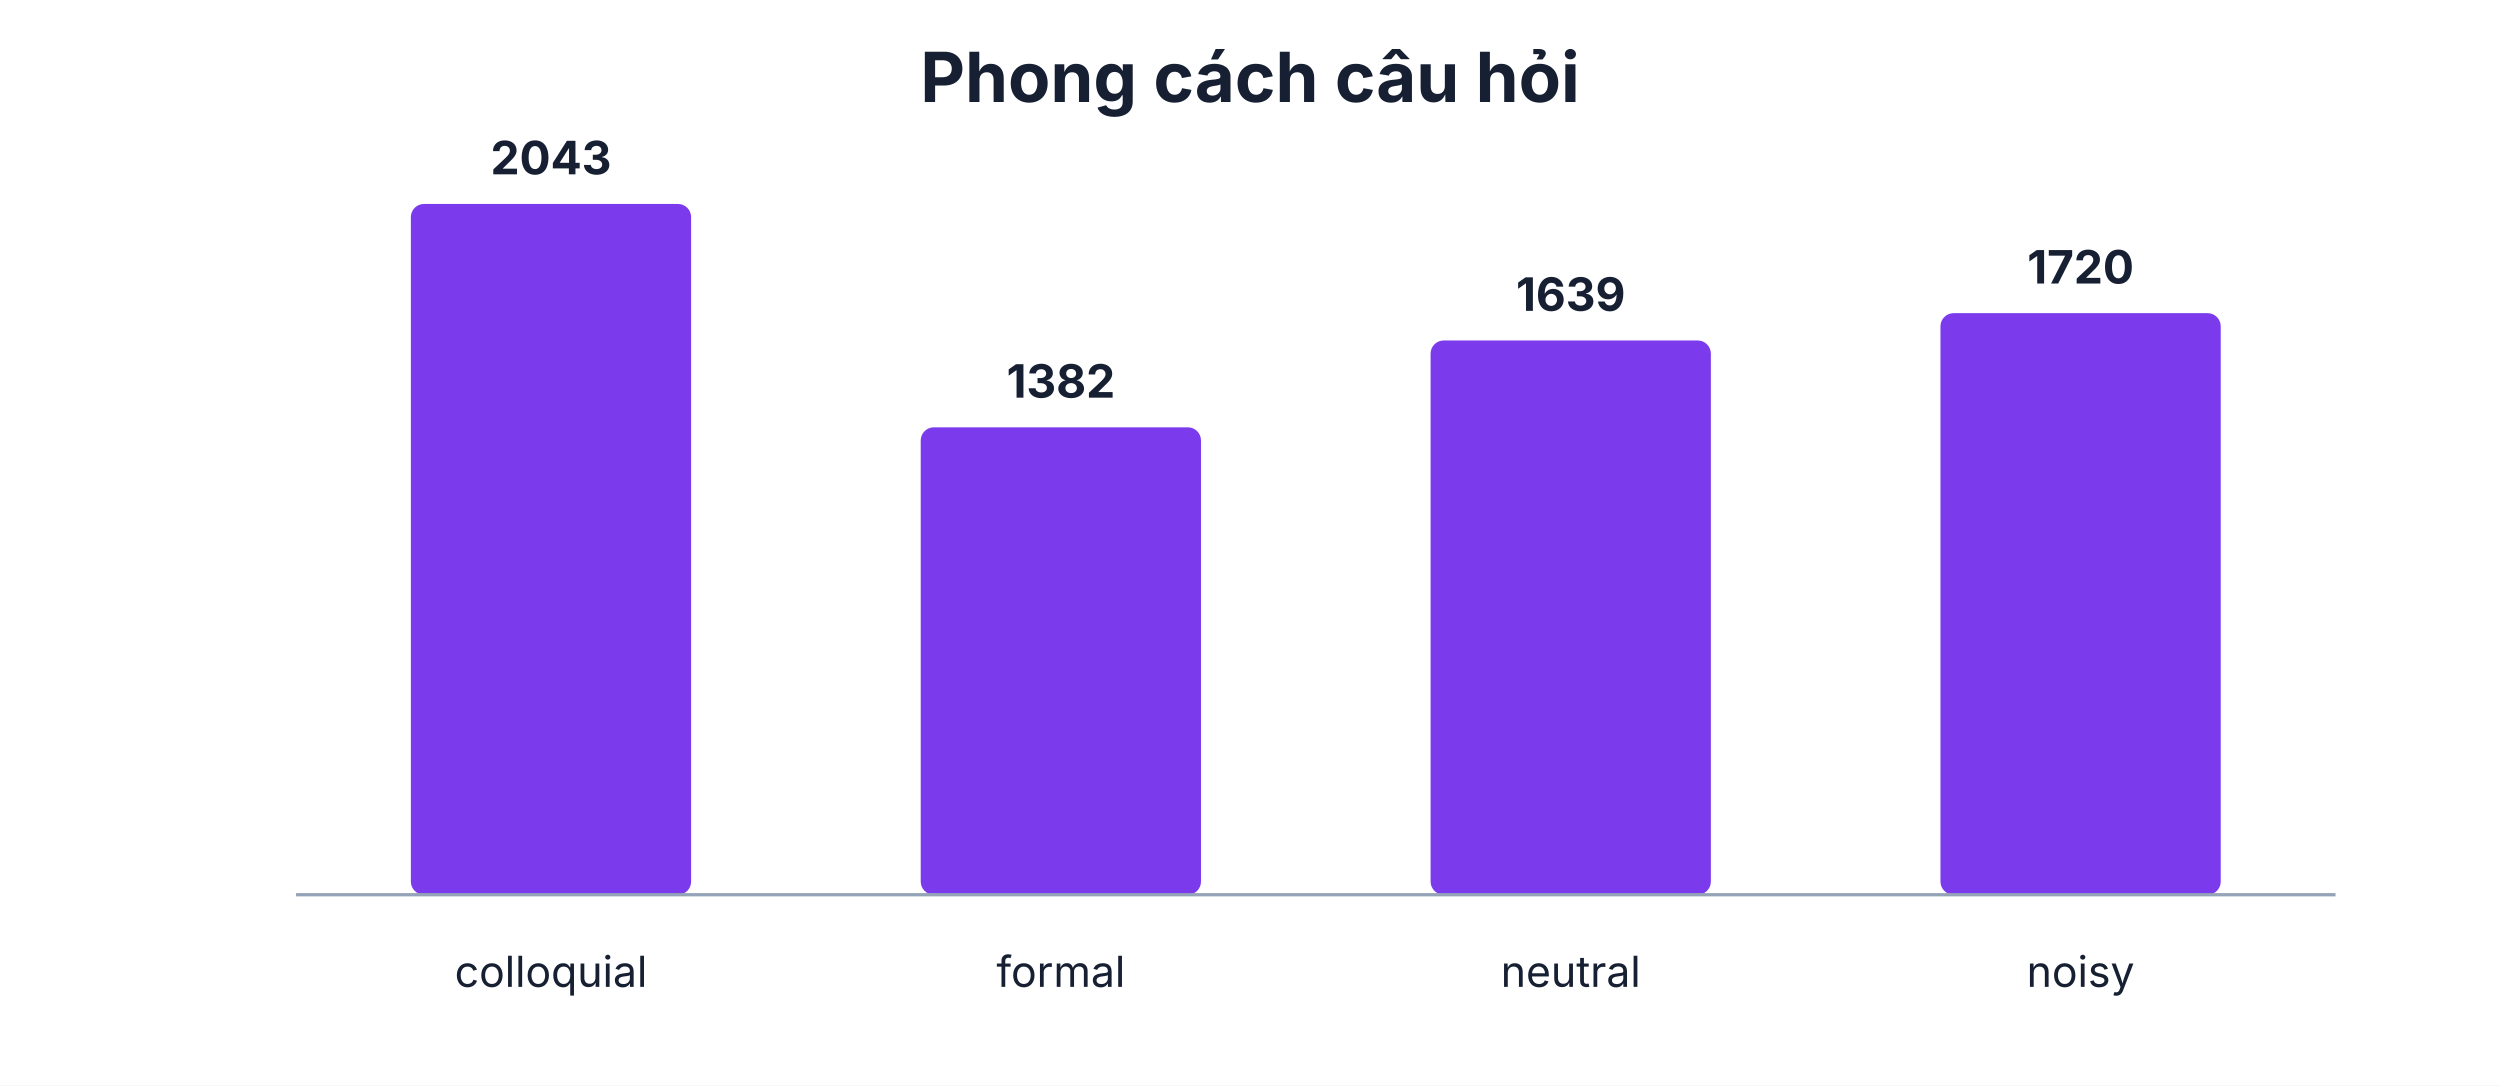
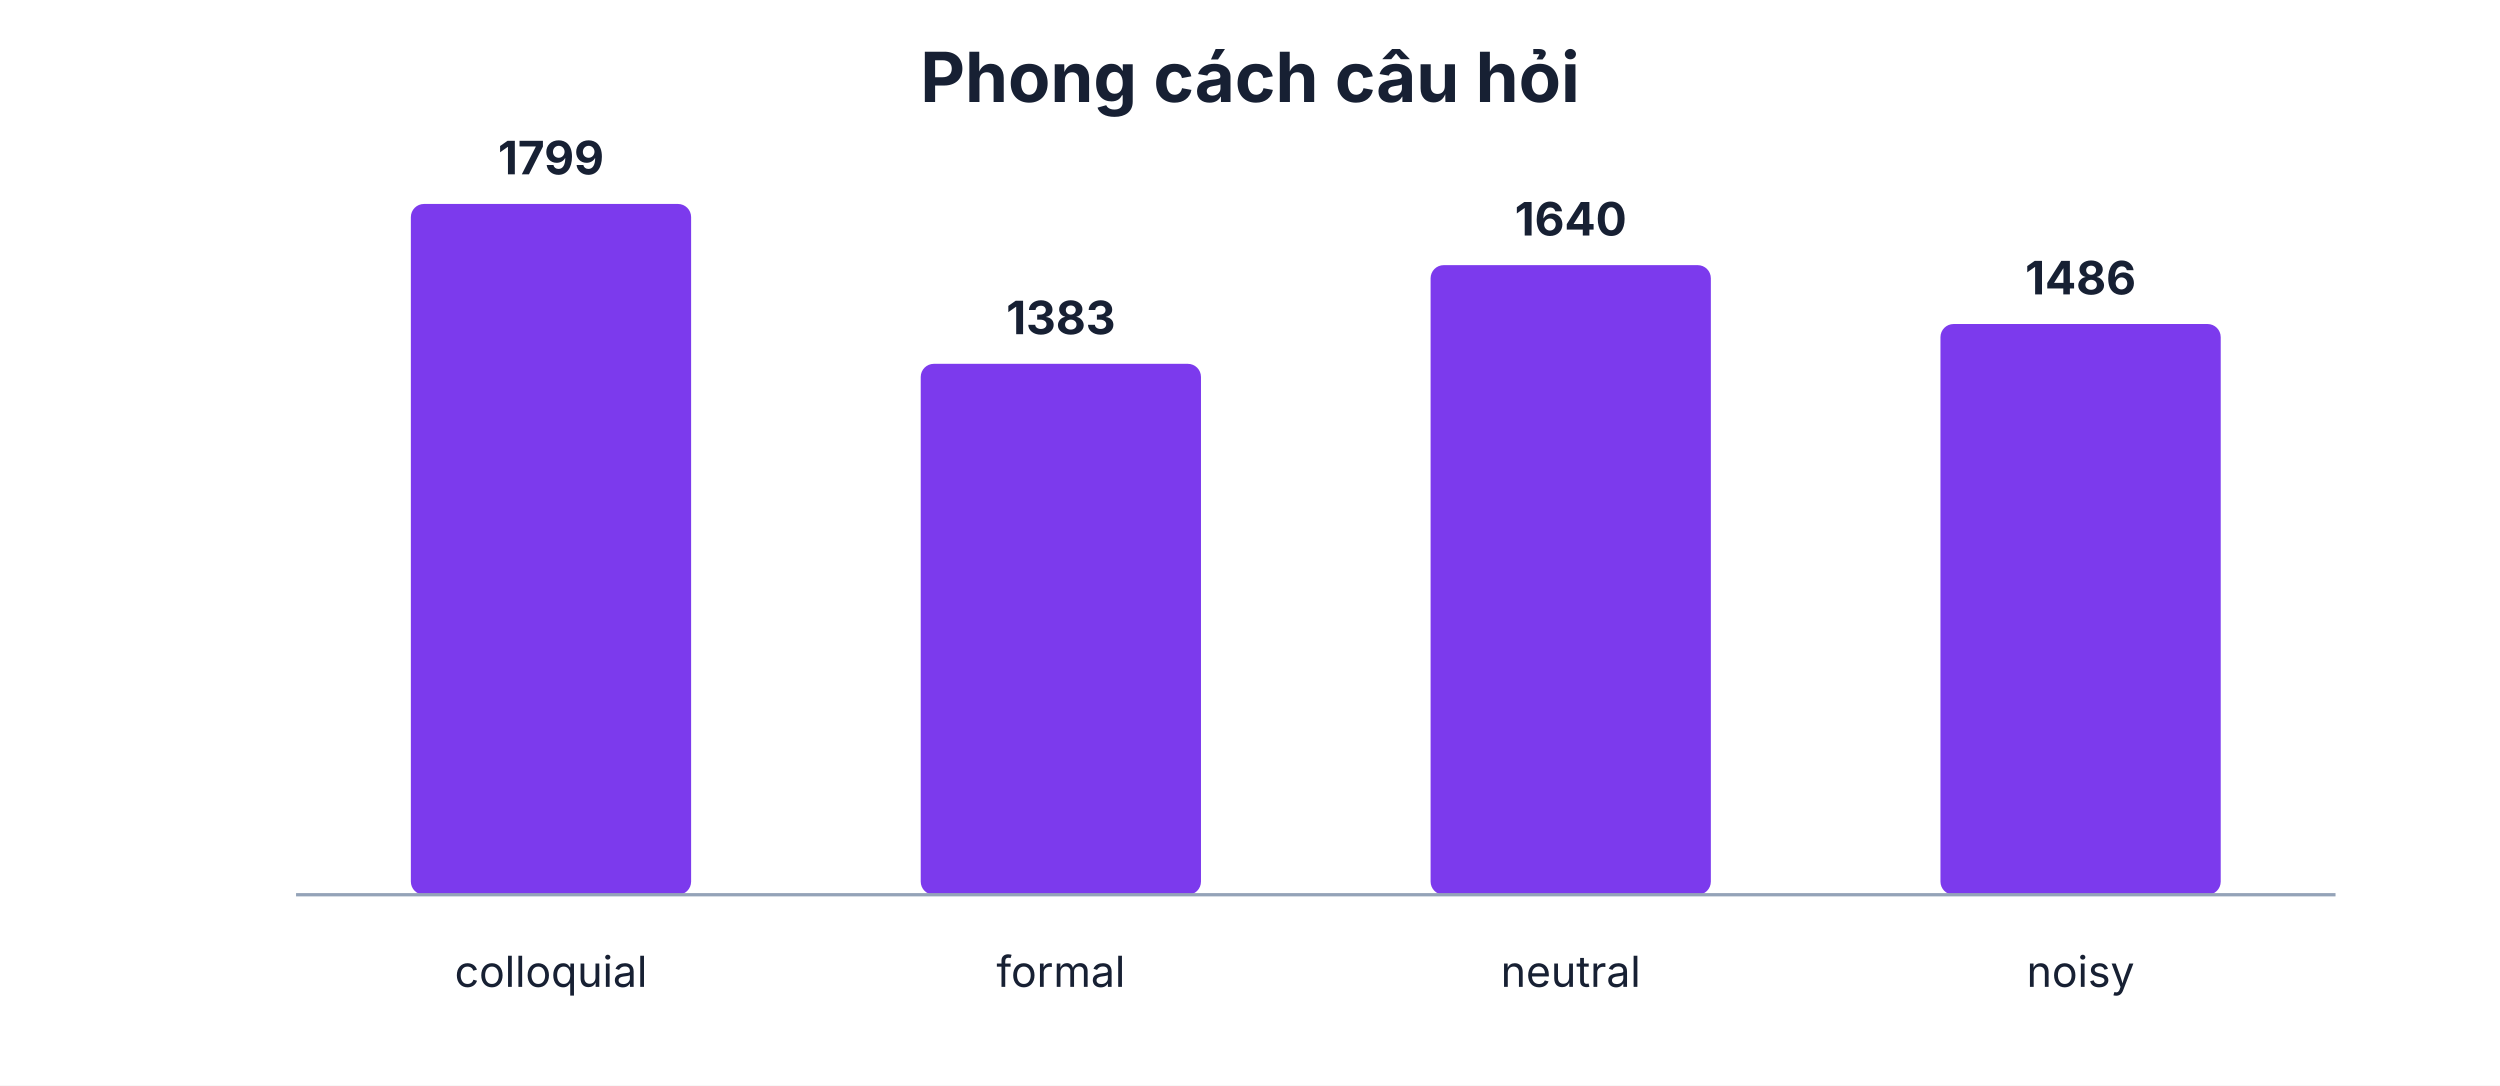
<svg xmlns="http://www.w3.org/2000/svg" width="760" height="330" viewBox="0 0 760 330" role="img" aria-label="Phong cách câu hỏi">
  <style>text{font-family:Inter,system-ui,sans-serif;fill:#172033}.title{font-size:21px;font-weight:700}.label{font-size:13px}.value{font-size:14px;font-weight:700}.small{font-size:11px;font-weight:600}.axis{stroke:#94a3b8;stroke-width:1}</style>
  <rect width="760" height="330" fill="#ffffff" />
  <text x="380.0" y="31" text-anchor="middle" class="title">Phong cách câu hỏi</text>
  <rect x="124.9" y="62.0" width="85.2" height="210.0" rx="4" fill="#7c3aed" />
-   <text x="167.5" y="53.0" text-anchor="middle" class="value">2043</text>
+   <text x="167.5" y="53.0" text-anchor="middle" class="value">1799</text>
  <text x="167.5" y="300" text-anchor="middle" class="label">colloquial</text>
-   <rect x="279.9" y="129.9" width="85.2" height="142.1" rx="4" fill="#7c3aed" />
-   <text x="322.5" y="120.9" text-anchor="middle" class="value">1382</text>
+   <rect x="279.9" y="110.6" width="85.2" height="161.4" rx="4" fill="#7c3aed" />
+   <text x="322.5" y="101.6" text-anchor="middle" class="value">1383</text>
  <text x="322.5" y="300" text-anchor="middle" class="label">formal</text>
-   <rect x="434.9" y="103.5" width="85.2" height="168.5" rx="4" fill="#7c3aed" />
-   <text x="477.5" y="94.5" text-anchor="middle" class="value">1639</text>
+   <rect x="434.9" y="80.6" width="85.2" height="191.4" rx="4" fill="#7c3aed" />
+   <text x="477.5" y="71.6" text-anchor="middle" class="value">1640</text>
  <text x="477.5" y="300" text-anchor="middle" class="label">neutral</text>
-   <rect x="589.9" y="95.2" width="85.2" height="176.8" rx="4" fill="#7c3aed" />
-   <text x="632.5" y="86.2" text-anchor="middle" class="value">1720</text>
+   <rect x="589.9" y="98.5" width="85.2" height="173.5" rx="4" fill="#7c3aed" />
+   <text x="632.5" y="89.5" text-anchor="middle" class="value">1486</text>
  <text x="632.5" y="300" text-anchor="middle" class="label">noisy</text>
  <line x1="90" y1="272" x2="710" y2="272" class="axis" />
</svg>
